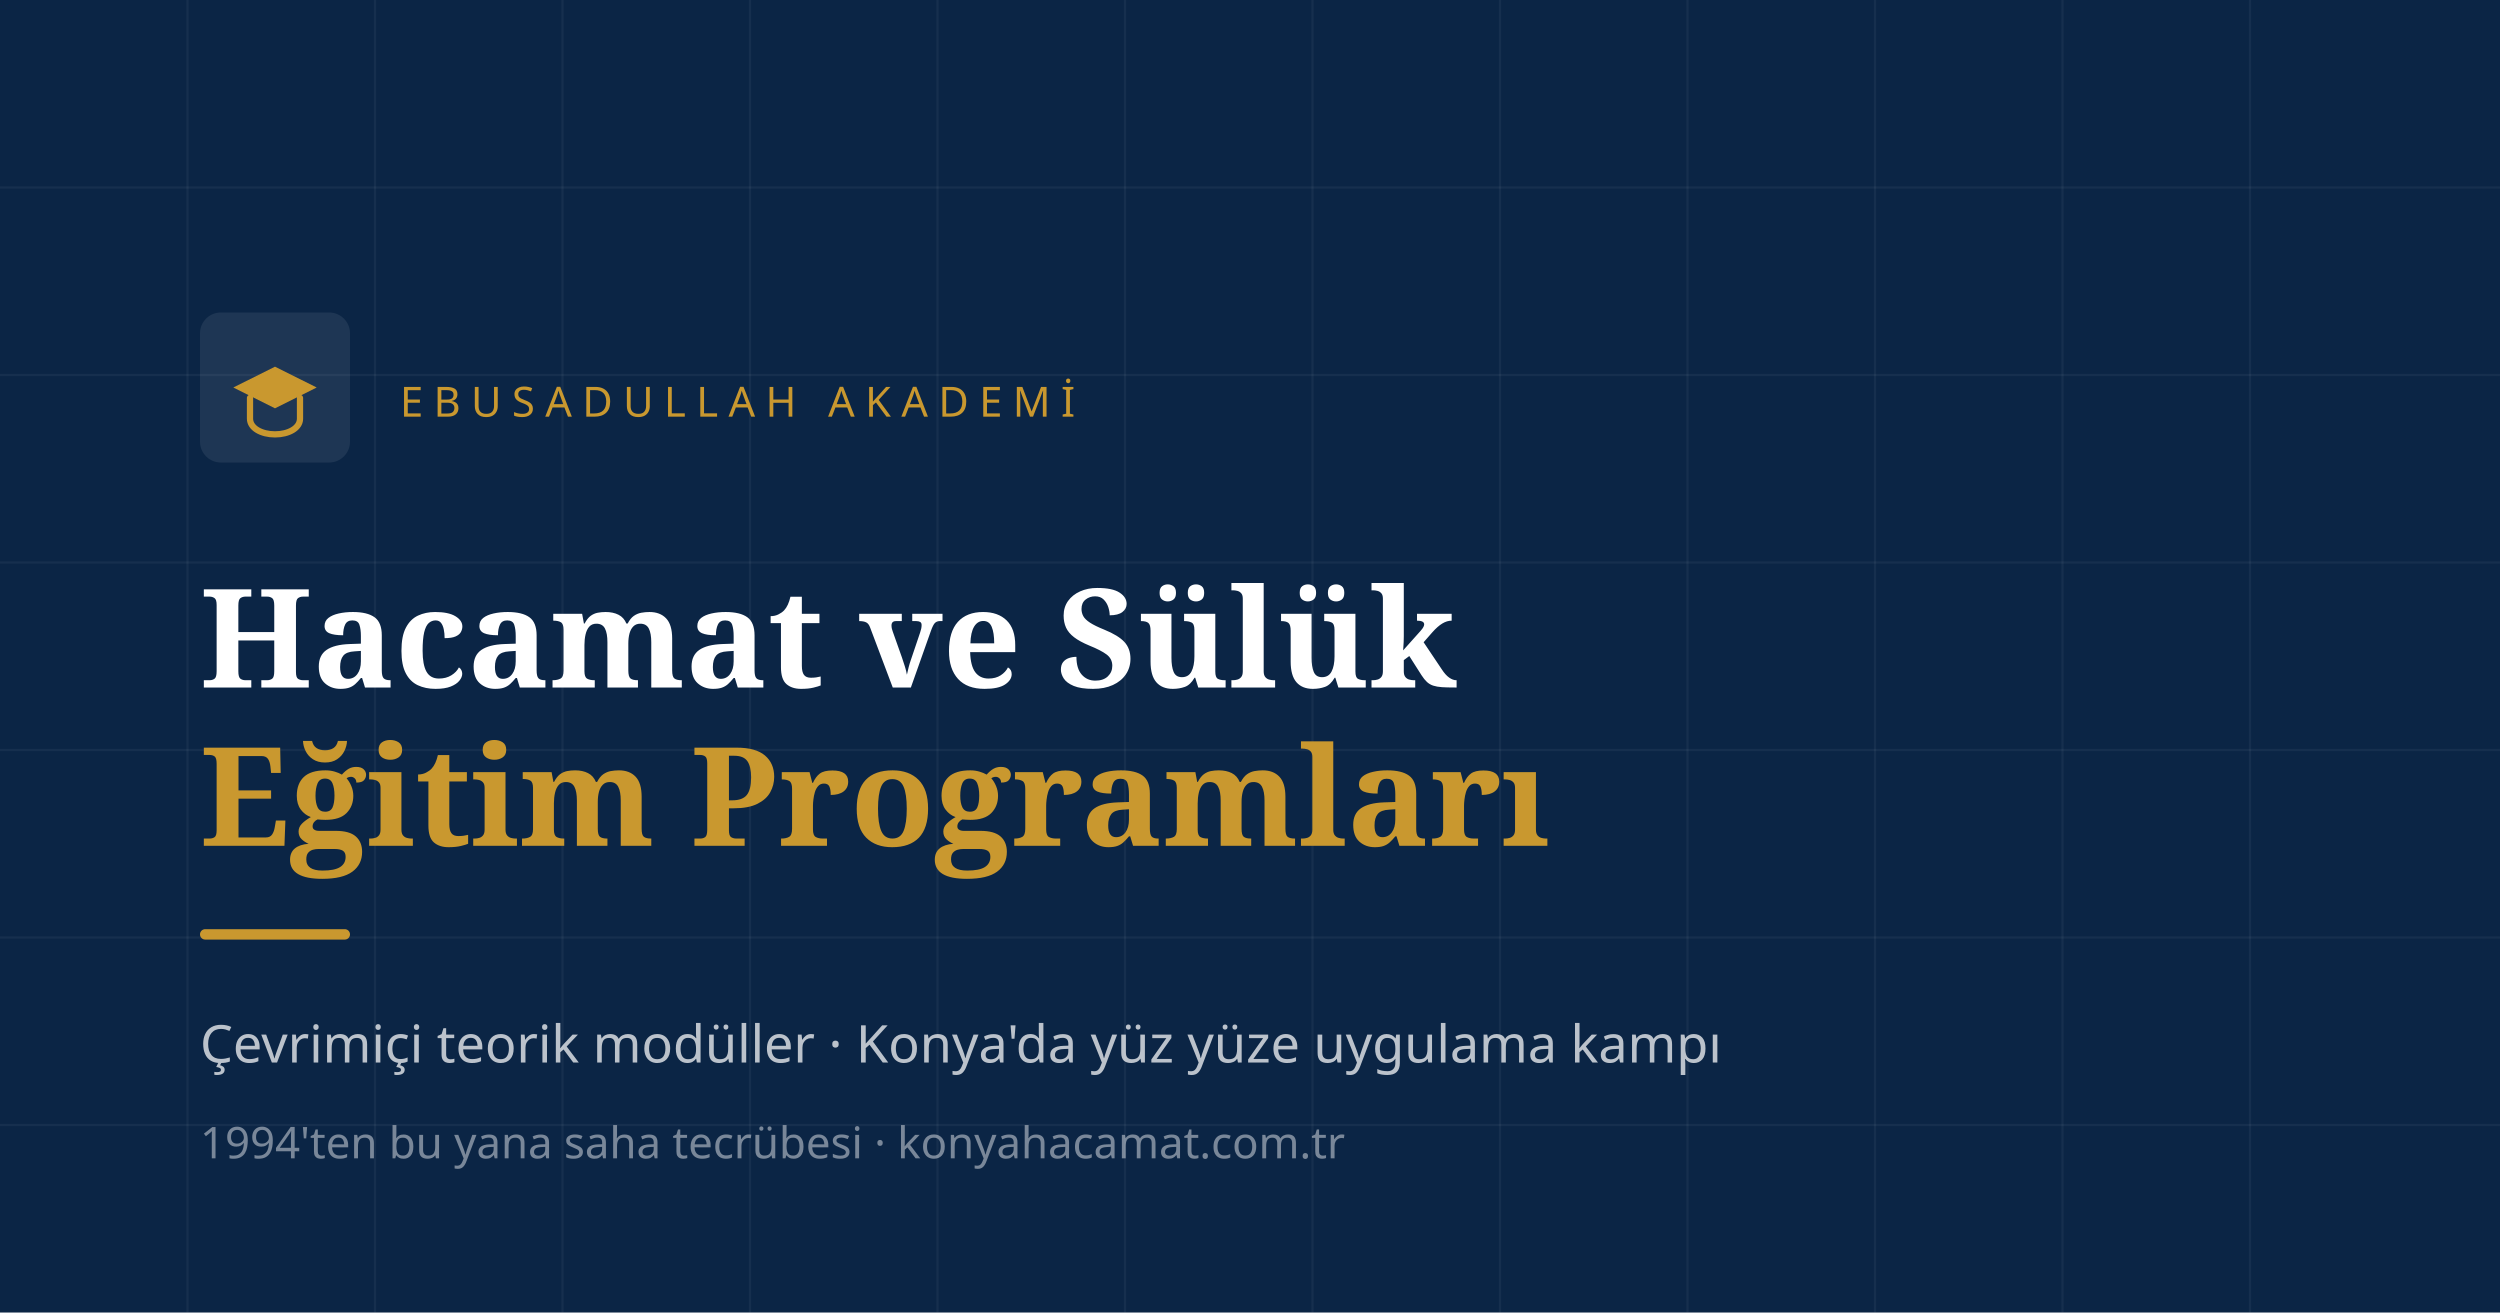
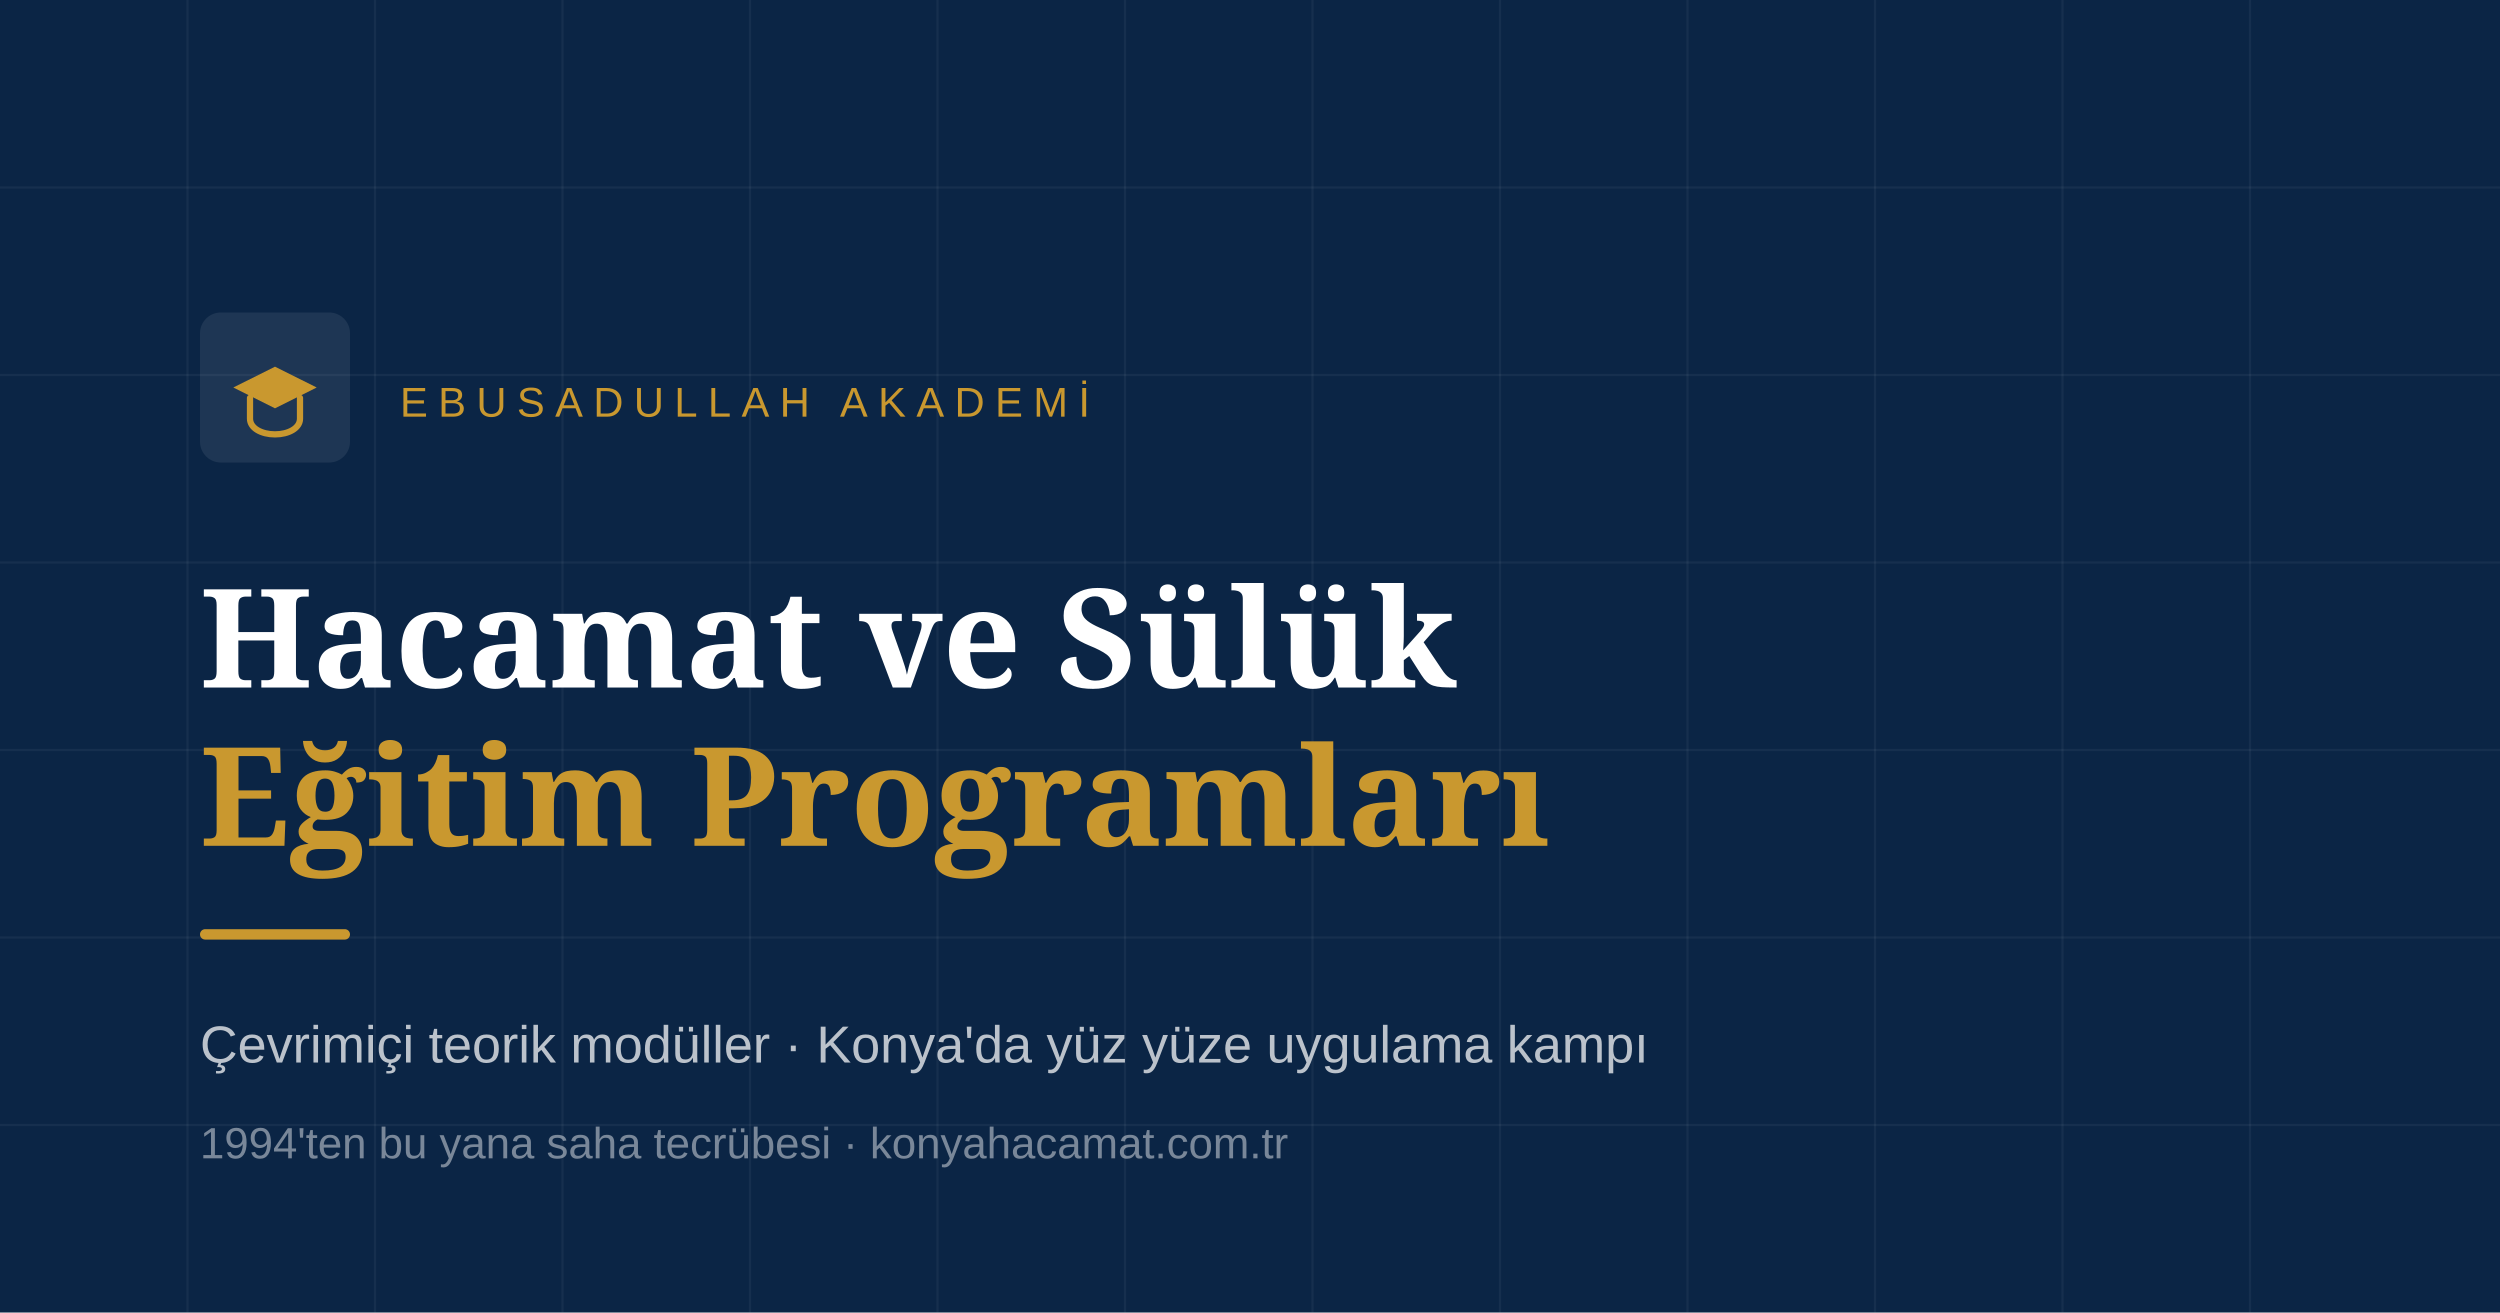
<svg xmlns="http://www.w3.org/2000/svg" viewBox="0 0 1200 630" width="1200" height="630" role="img" aria-label="Ebusadullah Akademi — Hacamat ve Sülük Eğitimi">
  <rect width="1200" height="630" fill="#0b2545" />
  <g stroke="#ffffff" stroke-opacity="0.05" stroke-width="1">
    <path d="M0 90 H1200 M0 180 H1200 M0 270 H1200 M0 360 H1200 M0 450 H1200 M0 540 H1200" />
    <path d="M90 0 V630 M180 0 V630 M270 0 V630 M360 0 V630 M450 0 V630 M540 0 V630 M630 0 V630 M720 0 V630 M810 0 V630 M900 0 V630 M990 0 V630 M1080 0 V630" />
  </g>
  <rect x="96" y="150" width="72" height="72" rx="10" fill="#ffffff" fill-opacity="0.08" />
  <path d="M112 186 L132 176 L152 186 L132 196 Z" fill="#c9982f" />
  <path d="M120 191 v10 c0 4.5 5.5 7.5 12 7.5 s12-3 12-7.5 v-10" fill="none" stroke="#c9982f" stroke-width="3" stroke-linecap="round" />
-   <text x="192" y="200" font-family="system-ui, sans-serif" font-size="20" letter-spacing="5" fill="#c9982f">EBUSADULLAH AKADEMİ</text>
+   <text x="192" y="200" font-family="Arial, Helvetica, sans-serif" font-size="20" letter-spacing="5" fill="#c9982f">EBUSADULLAH AKADEMİ</text>
  <text x="96" y="330" font-family="Georgia, serif" font-size="66" font-weight="600" fill="#ffffff">Hacamat ve Sülük</text>
  <text x="96" y="406" font-family="Georgia, serif" font-size="66" font-weight="600" fill="#c9982f">Eğitim Programları</text>
  <rect x="96" y="446" width="72" height="5" rx="2.5" fill="#c9982f" />
-   <text x="96" y="510" font-family="system-ui, sans-serif" font-size="25" fill="#ffffff" fill-opacity="0.72">Çevrimiçi teorik modüller · Konya'da yüz yüze uygulama kampı</text>
-   <text x="96" y="556" font-family="system-ui, sans-serif" font-size="21" fill="#ffffff" fill-opacity="0.45">1994'ten bu yana saha tecrübesi · konyahacamat.com.tr</text>
+   <text x="96" y="510" font-family="Arial, Helvetica, sans-serif" font-size="25" fill="#ffffff" fill-opacity="0.72">Çevrimiçi teorik modüller · Konya'da yüz yüze uygulama kampı</text>
+   <text x="96" y="556" font-family="Arial, Helvetica, sans-serif" font-size="21" fill="#ffffff" fill-opacity="0.45">1994'ten bu yana saha tecrübesi · konyahacamat.com.tr</text>
</svg>
